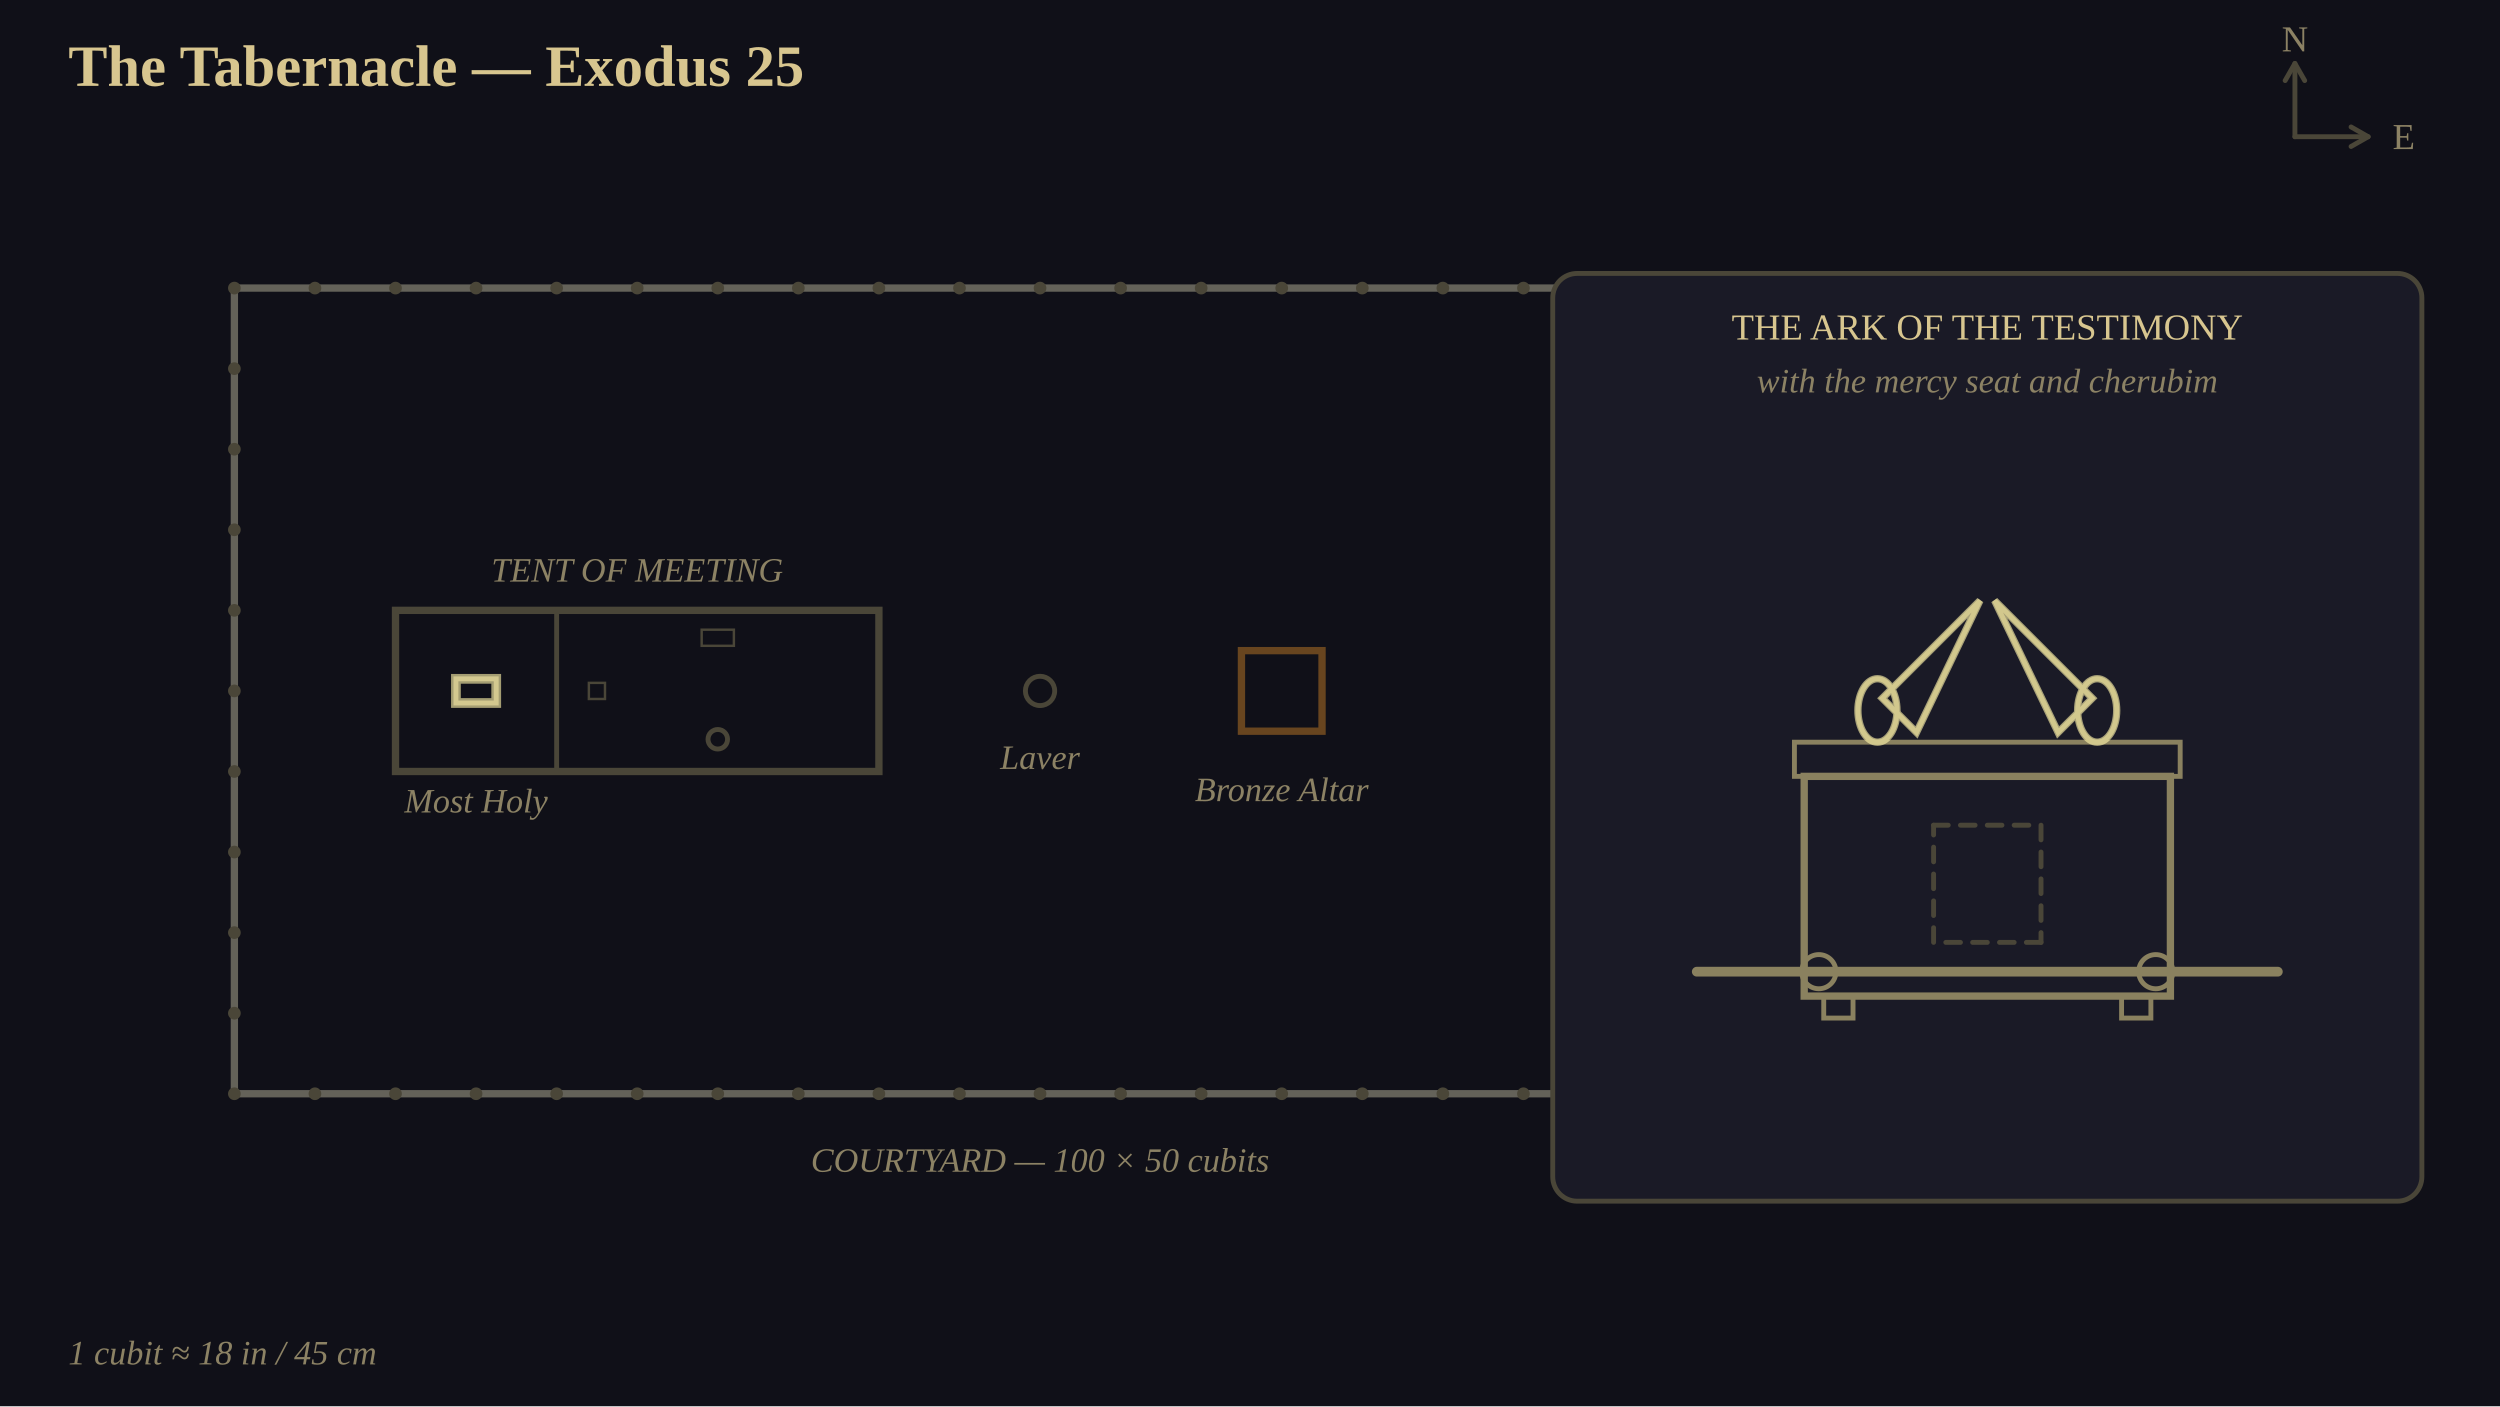
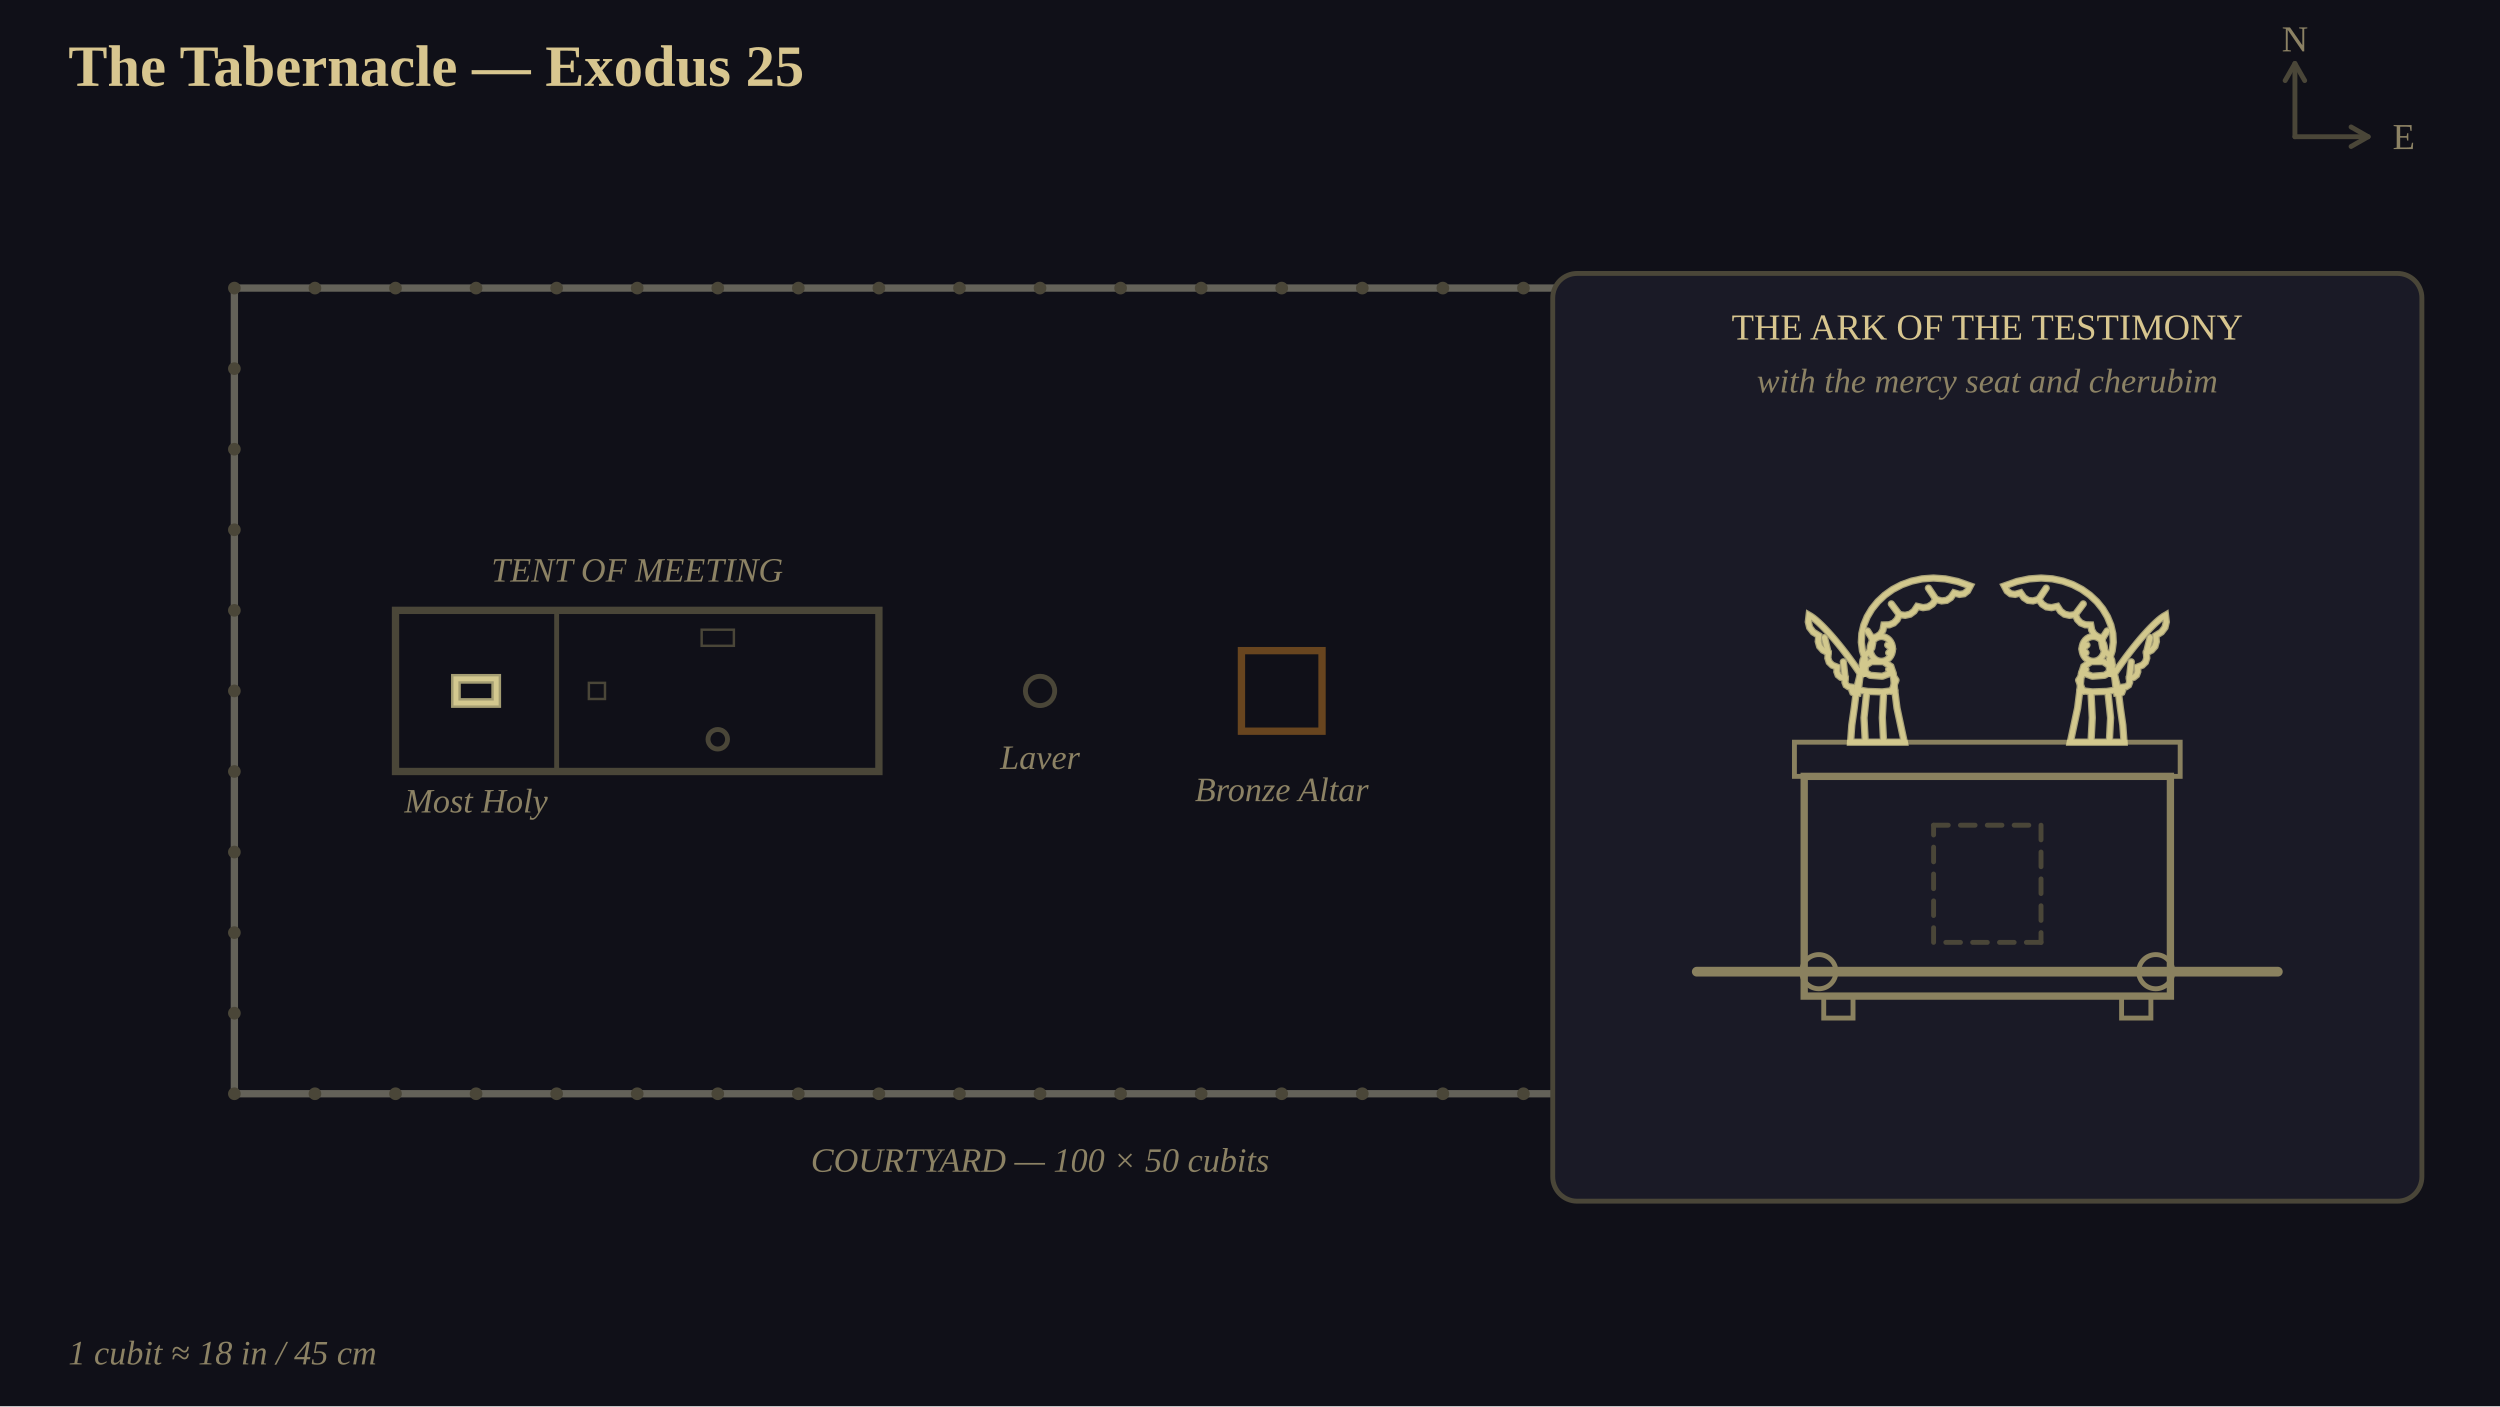
<svg xmlns="http://www.w3.org/2000/svg" viewBox="0 0 1024 576" width="1024" height="576" font-family="Georgia, 'Times New Roman', serif">
  <rect x="0" y="0" width="1024" height="576" fill="rgb(16,16,24)" />
  <polyline points="96,118 756,118" stroke-linejoin="round" stroke-linecap="round" fill="none" stroke="rgb(100,98,89)" stroke-width="3" />
  <polyline points="96,448 756,448" stroke-linejoin="round" stroke-linecap="round" fill="none" stroke="rgb(100,98,89)" stroke-width="3" />
  <polyline points="96,118 96,448" stroke-linejoin="round" stroke-linecap="round" fill="none" stroke="rgb(100,98,89)" stroke-width="3" />
  <polyline points="756,118 756,217" stroke-linejoin="round" stroke-linecap="round" fill="none" stroke="rgb(100,98,89)" stroke-width="3" />
  <polyline points="756,349 756,448" stroke-linejoin="round" stroke-linecap="round" fill="none" stroke="rgb(100,98,89)" stroke-width="3" />
  <polyline points="756,217 756,250" stroke-linejoin="round" stroke-linecap="round" fill="none" stroke="rgb(61,67,108)" stroke-width="5" />
  <polyline points="756,250 756,283" stroke-linejoin="round" stroke-linecap="round" fill="none" stroke="rgb(77,47,88)" stroke-width="5" />
  <polyline points="756,283 756,316" stroke-linejoin="round" stroke-linecap="round" fill="none" stroke="rgb(100,42,42)" stroke-width="5" />
  <polyline points="756,316 756,349" stroke-linejoin="round" stroke-linecap="round" fill="none" stroke="rgb(100,98,89)" stroke-width="5" />
  <ellipse cx="96" cy="118" rx="2.6" ry="2.6" fill="rgb(74,70,56)" />
  <ellipse cx="129" cy="118" rx="2.6" ry="2.6" fill="rgb(74,70,56)" />
  <ellipse cx="162" cy="118" rx="2.6" ry="2.6" fill="rgb(74,70,56)" />
  <ellipse cx="195" cy="118" rx="2.6" ry="2.6" fill="rgb(74,70,56)" />
  <ellipse cx="228" cy="118" rx="2.6" ry="2.6" fill="rgb(74,70,56)" />
  <ellipse cx="261" cy="118" rx="2.6" ry="2.6" fill="rgb(74,70,56)" />
  <ellipse cx="294" cy="118" rx="2.6" ry="2.6" fill="rgb(74,70,56)" />
  <ellipse cx="327" cy="118" rx="2.6" ry="2.6" fill="rgb(74,70,56)" />
  <ellipse cx="360" cy="118" rx="2.6" ry="2.6" fill="rgb(74,70,56)" />
  <ellipse cx="393" cy="118" rx="2.6" ry="2.6" fill="rgb(74,70,56)" />
  <ellipse cx="426" cy="118" rx="2.6" ry="2.6" fill="rgb(74,70,56)" />
  <ellipse cx="459" cy="118" rx="2.6" ry="2.6" fill="rgb(74,70,56)" />
  <ellipse cx="492" cy="118" rx="2.6" ry="2.6" fill="rgb(74,70,56)" />
  <ellipse cx="525" cy="118" rx="2.6" ry="2.6" fill="rgb(74,70,56)" />
  <ellipse cx="558" cy="118" rx="2.6" ry="2.6" fill="rgb(74,70,56)" />
  <ellipse cx="591" cy="118" rx="2.6" ry="2.6" fill="rgb(74,70,56)" />
  <ellipse cx="624" cy="118" rx="2.6" ry="2.6" fill="rgb(74,70,56)" />
  <ellipse cx="657" cy="118" rx="2.6" ry="2.6" fill="rgb(74,70,56)" />
  <ellipse cx="690" cy="118" rx="2.6" ry="2.6" fill="rgb(74,70,56)" />
  <ellipse cx="723" cy="118" rx="2.6" ry="2.6" fill="rgb(74,70,56)" />
  <ellipse cx="756" cy="118" rx="2.6" ry="2.6" fill="rgb(74,70,56)" />
  <ellipse cx="96" cy="448" rx="2.6" ry="2.6" fill="rgb(74,70,56)" />
  <ellipse cx="129" cy="448" rx="2.6" ry="2.6" fill="rgb(74,70,56)" />
  <ellipse cx="162" cy="448" rx="2.6" ry="2.6" fill="rgb(74,70,56)" />
  <ellipse cx="195" cy="448" rx="2.6" ry="2.6" fill="rgb(74,70,56)" />
  <ellipse cx="228" cy="448" rx="2.6" ry="2.6" fill="rgb(74,70,56)" />
  <ellipse cx="261" cy="448" rx="2.6" ry="2.6" fill="rgb(74,70,56)" />
  <ellipse cx="294" cy="448" rx="2.6" ry="2.6" fill="rgb(74,70,56)" />
  <ellipse cx="327" cy="448" rx="2.6" ry="2.6" fill="rgb(74,70,56)" />
  <ellipse cx="360" cy="448" rx="2.6" ry="2.6" fill="rgb(74,70,56)" />
  <ellipse cx="393" cy="448" rx="2.6" ry="2.6" fill="rgb(74,70,56)" />
  <ellipse cx="426" cy="448" rx="2.6" ry="2.6" fill="rgb(74,70,56)" />
  <ellipse cx="459" cy="448" rx="2.6" ry="2.6" fill="rgb(74,70,56)" />
  <ellipse cx="492" cy="448" rx="2.6" ry="2.6" fill="rgb(74,70,56)" />
  <ellipse cx="525" cy="448" rx="2.6" ry="2.6" fill="rgb(74,70,56)" />
  <ellipse cx="558" cy="448" rx="2.6" ry="2.6" fill="rgb(74,70,56)" />
  <ellipse cx="591" cy="448" rx="2.6" ry="2.6" fill="rgb(74,70,56)" />
  <ellipse cx="624" cy="448" rx="2.6" ry="2.6" fill="rgb(74,70,56)" />
  <ellipse cx="657" cy="448" rx="2.6" ry="2.6" fill="rgb(74,70,56)" />
  <ellipse cx="690" cy="448" rx="2.6" ry="2.6" fill="rgb(74,70,56)" />
  <ellipse cx="723" cy="448" rx="2.6" ry="2.6" fill="rgb(74,70,56)" />
  <ellipse cx="756" cy="448" rx="2.6" ry="2.6" fill="rgb(74,70,56)" />
  <ellipse cx="96" cy="151" rx="2.6" ry="2.6" fill="rgb(74,70,56)" />
  <ellipse cx="96" cy="184" rx="2.6" ry="2.6" fill="rgb(74,70,56)" />
  <ellipse cx="96" cy="217" rx="2.6" ry="2.6" fill="rgb(74,70,56)" />
  <ellipse cx="96" cy="250" rx="2.6" ry="2.6" fill="rgb(74,70,56)" />
  <ellipse cx="96" cy="283" rx="2.6" ry="2.6" fill="rgb(74,70,56)" />
  <ellipse cx="96" cy="316" rx="2.6" ry="2.6" fill="rgb(74,70,56)" />
  <ellipse cx="96" cy="349" rx="2.6" ry="2.6" fill="rgb(74,70,56)" />
  <ellipse cx="96" cy="382" rx="2.6" ry="2.6" fill="rgb(74,70,56)" />
  <ellipse cx="96" cy="415" rx="2.6" ry="2.6" fill="rgb(74,70,56)" />
  <ellipse cx="756" cy="151" rx="2.6" ry="2.6" fill="rgb(74,70,56)" />
  <ellipse cx="756" cy="184" rx="2.6" ry="2.6" fill="rgb(74,70,56)" />
  <ellipse cx="756" cy="217" rx="2.6" ry="2.6" fill="rgb(74,70,56)" />
  <ellipse cx="756" cy="250" rx="2.6" ry="2.6" fill="rgb(74,70,56)" />
  <ellipse cx="756" cy="294.02" rx="2.6" ry="2.6" fill="rgb(74,70,56)" />
  <ellipse cx="756" cy="337.98" rx="2.6" ry="2.6" fill="rgb(74,70,56)" />
  <ellipse cx="756" cy="349" rx="2.6" ry="2.6" fill="rgb(74,70,56)" />
  <ellipse cx="756" cy="382" rx="2.6" ry="2.6" fill="rgb(74,70,56)" />
  <ellipse cx="756" cy="415" rx="2.6" ry="2.6" fill="rgb(74,70,56)" />
  <rect x="162" y="250" width="198" height="66" fill="none" stroke="rgb(74,70,56)" stroke-width="3" />
  <polyline points="228,250 228,316" stroke-linejoin="round" stroke-linecap="round" fill="none" stroke="rgb(74,70,56)" stroke-width="2" />
  <rect x="186.75" y="278.05" width="16.5" height="9.9" fill="none" stroke="rgb(140,130,100)" stroke-width="2" />
  <rect x="241.2" y="279.7" width="6.6" height="6.6" fill="none" stroke="rgb(74,70,56)" stroke-width="1" />
  <rect x="287.4" y="257.92" width="13.2" height="6.6" fill="none" stroke="rgb(74,70,56)" stroke-width="1" />
  <ellipse cx="294" cy="302.8" rx="4" ry="4" fill="none" stroke="rgb(74,70,56)" stroke-width="2" />
  <ellipse cx="426" cy="283" rx="6" ry="6" fill="none" stroke="rgb(74,70,56)" stroke-width="2" />
  <rect x="508.5" y="266.5" width="33" height="33" fill="none" stroke="rgb(104,69,31)" stroke-width="3" />
  <text x="261" y="233.5" font-size="14" text-anchor="middle" dominant-baseline="central" fill="rgb(140,130,100)" font-family="Georgia, 'Times New Roman', serif" font-style="italic">TENT OF MEETING</text>
  <text x="195" y="323.92" font-size="14" text-anchor="middle" dominant-baseline="text-before-edge" fill="rgb(140,130,100)" font-family="Georgia, 'Times New Roman', serif" font-style="italic">Most Holy</text>
  <text x="525" y="319.3" font-size="14" text-anchor="middle" dominant-baseline="text-before-edge" fill="rgb(140,130,100)" font-family="Georgia, 'Times New Roman', serif" font-style="italic">Bronze Altar</text>
  <text x="426" y="306.1" font-size="14" text-anchor="middle" dominant-baseline="text-before-edge" fill="rgb(140,130,100)" font-family="Georgia, 'Times New Roman', serif" font-style="italic">Laver</text>
  <text x="782.4" y="283" font-size="14" text-anchor="start" dominant-baseline="central" fill="rgb(140,130,100)" font-family="Georgia, 'Times New Roman', serif" font-style="italic">GATE</text>
  <text x="426" y="471.1" font-size="14" text-anchor="middle" dominant-baseline="text-before-edge" fill="rgb(140,130,100)" font-family="Georgia, 'Times New Roman', serif" font-style="italic">COURTYARD  —  100 × 50 cubits</text>
  <polyline points="940,56 940,26" stroke-linejoin="round" stroke-linecap="round" fill="none" stroke="rgb(74,70,56)" stroke-width="2" />
  <polyline points="936,33 940,26 944,33" stroke-linejoin="round" stroke-linecap="round" fill="none" stroke="rgb(74,70,56)" stroke-width="2" />
  <polyline points="940,56 970,56" stroke-linejoin="round" stroke-linecap="round" fill="none" stroke="rgb(74,70,56)" stroke-width="2" />
  <polyline points="963,52 970,56 963,60" stroke-linejoin="round" stroke-linecap="round" fill="none" stroke="rgb(74,70,56)" stroke-width="2" />
  <text x="940" y="16" font-size="15" text-anchor="middle" dominant-baseline="central" fill="rgb(140,130,100)" font-family="Georgia, 'Times New Roman', serif">N</text>
  <text x="980" y="56" font-size="15" text-anchor="start" dominant-baseline="central" fill="rgb(140,130,100)" font-family="Georgia, 'Times New Roman', serif">E</text>
  <text x="28" y="20" font-size="24" text-anchor="start" dominant-baseline="text-before-edge" fill="rgb(216,198,143)" font-family="Georgia, 'Times New Roman', serif" font-weight="bold">The Tabernacle — Exodus 25</text>
  <text x="28" y="550" font-size="14" text-anchor="start" dominant-baseline="text-before-edge" fill="rgb(140,130,100)" font-family="Georgia, 'Times New Roman', serif" font-style="italic">1 cubit ≈ 18 in / 45 cm</text>
  <rect x="636" y="112" width="356" height="380" rx="10" fill="rgb(26,26,38)" stroke="rgb(74,70,56)" stroke-width="2" />
  <text x="814" y="134" font-size="15" text-anchor="middle" dominant-baseline="central" fill="rgb(216,198,143)" font-family="Georgia, 'Times New Roman', serif">THE ARK OF THE TESTIMONY</text>
  <text x="814" y="156" font-size="14" text-anchor="middle" dominant-baseline="central" fill="rgb(140,130,100)" font-family="Georgia, 'Times New Roman', serif" font-style="italic">with the mercy seat and cherubim</text>
  <rect x="739" y="318" width="150" height="90" fill="none" stroke="rgb(138,129,95)" stroke-width="3" />
  <rect x="735" y="304" width="158" height="14" fill="none" stroke="rgb(138,129,95)" stroke-width="2" />
  <rect x="747" y="408" width="12" height="9" fill="none" stroke="rgb(138,129,95)" stroke-width="2" />
  <rect x="869" y="408" width="12" height="9" fill="none" stroke="rgb(138,129,95)" stroke-width="2" />
  <polyline points="695,398 933,398" stroke-linejoin="round" stroke-linecap="round" fill="none" stroke="rgb(138,129,95)" stroke-width="4" />
  <ellipse cx="745" cy="398" rx="7" ry="7" fill="none" stroke="rgb(138,129,95)" stroke-width="2" />
  <ellipse cx="883" cy="398" rx="7" ry="7" fill="none" stroke="rgb(138,129,95)" stroke-width="2" />
  <polyline points="792,338 798,338" stroke-linejoin="round" stroke-linecap="round" fill="none" stroke="rgb(74,70,56)" stroke-width="2" />
  <polyline points="803,338 809,338" stroke-linejoin="round" stroke-linecap="round" fill="none" stroke="rgb(74,70,56)" stroke-width="2" />
  <polyline points="814,338 820,338" stroke-linejoin="round" stroke-linecap="round" fill="none" stroke="rgb(74,70,56)" stroke-width="2" />
  <polyline points="825,338 831,338" stroke-linejoin="round" stroke-linecap="round" fill="none" stroke="rgb(74,70,56)" stroke-width="2" />
  <polyline points="836,338 836,344" stroke-linejoin="round" stroke-linecap="round" fill="none" stroke="rgb(74,70,56)" stroke-width="2" />
  <polyline points="836,349 836,355" stroke-linejoin="round" stroke-linecap="round" fill="none" stroke="rgb(74,70,56)" stroke-width="2" />
  <polyline points="836,360 836,366" stroke-linejoin="round" stroke-linecap="round" fill="none" stroke="rgb(74,70,56)" stroke-width="2" />
  <polyline points="836,371 836,377" stroke-linejoin="round" stroke-linecap="round" fill="none" stroke="rgb(74,70,56)" stroke-width="2" />
  <polyline points="836,382 836,386" stroke-linejoin="round" stroke-linecap="round" fill="none" stroke="rgb(74,70,56)" stroke-width="2" />
  <polyline points="836,386 830,386" stroke-linejoin="round" stroke-linecap="round" fill="none" stroke="rgb(74,70,56)" stroke-width="2" />
  <polyline points="825,386 819,386" stroke-linejoin="round" stroke-linecap="round" fill="none" stroke="rgb(74,70,56)" stroke-width="2" />
  <polyline points="814,386 808,386" stroke-linejoin="round" stroke-linecap="round" fill="none" stroke="rgb(74,70,56)" stroke-width="2" />
  <polyline points="803,386 797,386" stroke-linejoin="round" stroke-linecap="round" fill="none" stroke="rgb(74,70,56)" stroke-width="2" />
  <polyline points="792,386 792,380" stroke-linejoin="round" stroke-linecap="round" fill="none" stroke="rgb(74,70,56)" stroke-width="2" />
  <polyline points="792,375 792,369" stroke-linejoin="round" stroke-linecap="round" fill="none" stroke="rgb(74,70,56)" stroke-width="2" />
  <polyline points="792,364 792,358" stroke-linejoin="round" stroke-linecap="round" fill="none" stroke="rgb(74,70,56)" stroke-width="2" />
  <polyline points="792,353 792,347" stroke-linejoin="round" stroke-linecap="round" fill="none" stroke="rgb(74,70,56)" stroke-width="2" />
  <polyline points="792,342 792,338" stroke-linejoin="round" stroke-linecap="round" fill="none" stroke="rgb(74,70,56)" stroke-width="2" />
-   <ellipse cx="769" cy="291" rx="8" ry="13" fill="none" stroke="rgb(138,129,95)" stroke-width="2" />
-   <polygon points="771,286 811,246 785,300" fill="none" stroke="rgb(138,129,95)" stroke-width="2" />
-   <ellipse cx="859" cy="291" rx="8" ry="13" fill="none" stroke="rgb(138,129,95)" stroke-width="2" />
-   <polygon points="857,286 817,246 843,300" fill="none" stroke="rgb(138,129,95)" stroke-width="2" />
+   <polygon points="762,276 760.49,273.77 758.96,271.61 757.43,269.5 755.91,267.47 754.39,265.52 752.89,263.66 751.43,261.9 750,260.25 748.62,258.72 747.29,257.31 746.03,256.04 744.84,254.91 743.74,253.93 742.72,253.11 741.81,252.47 741,252 740.68,254.72 741.23,257.01 742.67,258.89 744.98,260.34 744.75,262.76 745.32,264.75 746.69,266.3 748.85,267.41 748.69,269.54 749.24,271.22 750.51,272.46 752.5,273.25 752.37,275.1 752.88,276.49 754.03,277.43 755.81,277.93 755.7,279.49 756.14,280.61 757.13,281.27 758.69,281.49 758.55,282.78 758.89,283.63 759.7,284.03 761,284" fill="none" stroke="rgb(138,129,95)" stroke-width="2" />
+   <polyline points="748.85,267.41 747.3,261.15" stroke-linejoin="round" stroke-linecap="round" fill="none" stroke="rgb(138,129,95)" stroke-width="2" />
+   <polyline points="755.81,277.93 755.03,271.1" stroke-linejoin="round" stroke-linecap="round" fill="none" stroke="rgb(138,129,95)" stroke-width="2" />
+   <polygon points="764,270 762.86,266.56 762.4,263.05 762.6,259.52 763.41,256.03 764.79,252.65 766.71,249.43 769.12,246.45 772,243.75 775.3,241.4 778.98,239.47 783.01,238.02 787.34,237.09 791.95,236.77 796.79,237.11 801.81,238.16 807,240 805.92,242.05 804.46,243.2 802.62,243.46 800.39,242.82 799.01,244.8 797.31,245.91 795.3,246.14 792.97,245.5 791.52,247.46 789.76,248.59 787.69,248.89 785.31,248.37 784.01,250.35 782.36,251.58 780.35,252.04 778,251.75 777.06,253.79 775.69,255.18 773.88,255.91 771.63,255.98 771.25,258.07 770.31,259.67 768.82,260.77 766.78,261.38 767.07,263.49 766.71,265.34 765.7,266.93 764.04,268.27 763.06,270.45 762.72,272.63 763.04,274.81 764,277" fill="none" stroke="rgb(138,129,95)" stroke-width="2" />
+   <polyline points="792.97,245.5 789.88,240.88" stroke-linejoin="round" stroke-linecap="round" fill="none" stroke="rgb(138,129,95)" stroke-width="2" />
+   <polyline points="778,251.75 774.7,247.35" stroke-linejoin="round" stroke-linecap="round" fill="none" stroke="rgb(138,129,95)" stroke-width="2" />
+   <polyline points="766.78,261.38 764.92,258.44" stroke-linejoin="round" stroke-linecap="round" fill="none" stroke="rgb(138,129,95)" stroke-width="2" />
+   <polygon points="758,304 758.5,297 759.5,290 760.5,282 762,276 763.5,273 766.5,271 771.5,271 774.5,273 775.5,276 776,282 777,290 778.5,297 780,304" fill="none" stroke="rgb(138,129,95)" stroke-width="2" />
+   <ellipse cx="770.6" cy="265.8" rx="4.6" ry="5.1" fill="none" stroke="rgb(138,129,95)" stroke-width="2" />
+   <polyline points="773.2,264.2 775.2,265.8 773.6,267.4" stroke-linejoin="round" stroke-linecap="round" fill="none" stroke="rgb(138,129,95)" stroke-width="2" />
+   <polyline points="762.4,274.4 766,276.6 771,277 775.2,275.4" stroke-linejoin="round" stroke-linecap="round" fill="none" stroke="rgb(138,129,95)" stroke-width="2" />
+   <polyline points="773.6,274.2 776.6,278.6 774.8,283.2" stroke-linejoin="round" stroke-linecap="round" fill="none" stroke="rgb(138,129,95)" stroke-width="2" />
+   <polyline points="760.6,282.5 765,283.2 771,283.4 776.1,282.8" stroke-linejoin="round" stroke-linecap="round" fill="none" stroke="rgb(138,129,95)" stroke-width="2" />
+   <polyline points="764.5,284.5 763.5,294 764,303.5" stroke-linejoin="round" stroke-linecap="round" fill="none" stroke="rgb(138,129,95)" stroke-width="2" />
+   <polyline points="771.5,284.2 771,294 771.5,303.5" stroke-linejoin="round" stroke-linecap="round" fill="none" stroke="rgb(138,129,95)" stroke-width="2" />
+   <polygon points="866,276 867.51,273.77 869.04,271.61 870.57,269.5 872.09,267.47 873.61,265.52 875.11,263.66 876.57,261.9 878,260.25 879.38,258.72 880.71,257.31 881.97,256.04 883.16,254.91 884.26,253.93 885.28,253.11 886.19,252.47 887,252 887.32,254.72 886.77,257.01 885.33,258.89 883.02,260.34 883.25,262.76 882.68,264.75 881.31,266.3 879.15,267.41 879.31,269.54 878.76,271.22 877.49,272.46 875.5,273.25 875.63,275.1 875.12,276.49 873.97,277.43 872.19,277.93 872.3,279.49 871.86,280.61 870.87,281.27 869.31,281.49 869.45,282.78 869.11,283.63 868.3,284.03 867,284" fill="none" stroke="rgb(138,129,95)" stroke-width="2" />
+   <polyline points="879.15,267.41 880.7,261.15" stroke-linejoin="round" stroke-linecap="round" fill="none" stroke="rgb(138,129,95)" stroke-width="2" />
+   <polyline points="872.19,277.93 872.97,271.1" stroke-linejoin="round" stroke-linecap="round" fill="none" stroke="rgb(138,129,95)" stroke-width="2" />
+   <polygon points="864,270 865.14,266.56 865.6,263.05 865.4,259.52 864.59,256.03 863.21,252.65 861.29,249.43 858.88,246.45 856,243.75 852.7,241.4 849.02,239.47 844.99,238.02 840.66,237.09 836.05,236.77 831.21,237.11 826.19,238.16 821,240 822.08,242.05 823.54,243.2 825.38,243.46 827.61,242.82 828.99,244.8 830.69,245.91 832.7,246.14 835.03,245.5 836.48,247.46 838.24,248.59 840.31,248.89 842.69,248.37 843.99,250.35 845.64,251.58 847.65,252.04 850,251.75 850.94,253.79 852.31,255.18 854.12,255.91 856.37,255.98 856.75,258.07 857.69,259.67 859.18,260.77 861.22,261.38 860.93,263.49 861.29,265.34 862.3,266.93 863.96,268.27 864.94,270.45 865.28,272.63 864.96,274.81 864,277" fill="none" stroke="rgb(138,129,95)" stroke-width="2" />
+   <polyline points="835.03,245.5 838.12,240.88" stroke-linejoin="round" stroke-linecap="round" fill="none" stroke="rgb(138,129,95)" stroke-width="2" />
+   <polyline points="850,251.75 853.3,247.35" stroke-linejoin="round" stroke-linecap="round" fill="none" stroke="rgb(138,129,95)" stroke-width="2" />
+   <polyline points="861.22,261.38 863.08,258.44" stroke-linejoin="round" stroke-linecap="round" fill="none" stroke="rgb(138,129,95)" stroke-width="2" />
+   <polygon points="870,304 869.5,297 868.5,290 867.5,282 866,276 864.5,273 861.5,271 856.5,271 853.5,273 852.5,276 852,282 851,290 849.5,297 848,304" fill="none" stroke="rgb(138,129,95)" stroke-width="2" />
+   <ellipse cx="857.4" cy="265.8" rx="4.6" ry="5.1" fill="none" stroke="rgb(138,129,95)" stroke-width="2" />
+   <polyline points="854.8,264.2 852.8,265.8 854.4,267.4" stroke-linejoin="round" stroke-linecap="round" fill="none" stroke="rgb(138,129,95)" stroke-width="2" />
+   <polyline points="865.6,274.4 862,276.6 857,277 852.8,275.4" stroke-linejoin="round" stroke-linecap="round" fill="none" stroke="rgb(138,129,95)" stroke-width="2" />
+   <polyline points="854.4,274.2 851.4,278.6 853.2,283.2" stroke-linejoin="round" stroke-linecap="round" fill="none" stroke="rgb(138,129,95)" stroke-width="2" />
+   <polyline points="867.4,282.5 863,283.2 857,283.4 851.9,282.8" stroke-linejoin="round" stroke-linecap="round" fill="none" stroke="rgb(138,129,95)" stroke-width="2" />
+   <polyline points="863.5,284.5 864.5,294 864,303.5" stroke-linejoin="round" stroke-linecap="round" fill="none" stroke="rgb(138,129,95)" stroke-width="2" />
+   <polyline points="856.5,284.2 857,294 856.5,303.5" stroke-linejoin="round" stroke-linecap="round" fill="none" stroke="rgb(138,129,95)" stroke-width="2" />
  <g opacity="0.62">
    <animate attributeName="opacity" values="0.62;1.0;0.62" dur="2.1s" begin="0s" repeatCount="indefinite" calcMode="spline" keyTimes="0;0.5;1" keySplines="0.4 0 0.6 1;0.4 0 0.6 1" />
-     <ellipse cx="769" cy="291" rx="8" ry="13" fill="none" stroke="rgb(255,244,170)" stroke-width="3" />
-     <polygon points="771,286 811,246 785,300" fill="none" stroke="rgb(255,244,170)" stroke-width="3" />
-     <ellipse cx="859" cy="291" rx="8" ry="13" fill="none" stroke="rgb(255,244,170)" stroke-width="3" />
-     <polygon points="857,286 817,246 843,300" fill="none" stroke="rgb(255,244,170)" stroke-width="3" />
+     <polygon points="762,276 760.49,273.77 758.96,271.61 757.43,269.5 755.91,267.47 754.39,265.52 752.89,263.66 751.43,261.9 750,260.25 748.62,258.72 747.29,257.31 746.03,256.04 744.84,254.91 743.74,253.93 742.72,253.11 741.81,252.47 741,252 740.68,254.72 741.23,257.01 742.67,258.89 744.98,260.34 744.75,262.76 745.32,264.75 746.69,266.3 748.85,267.41 748.69,269.54 749.24,271.22 750.51,272.46 752.5,273.25 752.37,275.1 752.88,276.49 754.03,277.43 755.81,277.93 755.7,279.49 756.14,280.61 757.13,281.27 758.69,281.49 758.55,282.78 758.89,283.63 759.7,284.03 761,284" fill="none" stroke="rgb(255,244,170)" stroke-width="3" />
+     <polyline points="748.85,267.41 747.3,261.15" stroke-linejoin="round" stroke-linecap="round" fill="none" stroke="rgb(255,244,170)" stroke-width="3" />
+     <polyline points="755.81,277.93 755.03,271.1" stroke-linejoin="round" stroke-linecap="round" fill="none" stroke="rgb(255,244,170)" stroke-width="3" />
+     <polygon points="764,270 762.86,266.56 762.4,263.05 762.6,259.52 763.41,256.03 764.79,252.65 766.71,249.43 769.12,246.45 772,243.75 775.3,241.4 778.98,239.47 783.01,238.02 787.34,237.09 791.95,236.77 796.79,237.11 801.81,238.16 807,240 805.92,242.05 804.46,243.2 802.62,243.46 800.39,242.82 799.01,244.8 797.31,245.91 795.3,246.14 792.97,245.5 791.52,247.46 789.76,248.59 787.69,248.89 785.31,248.37 784.01,250.35 782.36,251.58 780.35,252.04 778,251.75 777.06,253.79 775.69,255.18 773.88,255.91 771.63,255.98 771.25,258.07 770.31,259.67 768.82,260.77 766.78,261.38 767.07,263.49 766.71,265.34 765.7,266.93 764.04,268.27 763.06,270.45 762.72,272.63 763.04,274.81 764,277" fill="none" stroke="rgb(255,244,170)" stroke-width="3" />
+     <polyline points="792.97,245.5 789.88,240.88" stroke-linejoin="round" stroke-linecap="round" fill="none" stroke="rgb(255,244,170)" stroke-width="3" />
+     <polyline points="778,251.75 774.7,247.35" stroke-linejoin="round" stroke-linecap="round" fill="none" stroke="rgb(255,244,170)" stroke-width="3" />
+     <polyline points="766.78,261.38 764.92,258.44" stroke-linejoin="round" stroke-linecap="round" fill="none" stroke="rgb(255,244,170)" stroke-width="3" />
+     <polygon points="758,304 758.5,297 759.5,290 760.5,282 762,276 763.5,273 766.5,271 771.5,271 774.5,273 775.5,276 776,282 777,290 778.5,297 780,304" fill="none" stroke="rgb(255,244,170)" stroke-width="3" />
+     <ellipse cx="770.6" cy="265.8" rx="4.6" ry="5.1" fill="none" stroke="rgb(255,244,170)" stroke-width="3" />
+     <polyline points="773.2,264.2 775.2,265.8 773.6,267.4" stroke-linejoin="round" stroke-linecap="round" fill="none" stroke="rgb(255,244,170)" stroke-width="3" />
+     <polyline points="762.4,274.4 766,276.6 771,277 775.2,275.4" stroke-linejoin="round" stroke-linecap="round" fill="none" stroke="rgb(255,244,170)" stroke-width="3" />
+     <polyline points="773.6,274.2 776.6,278.6 774.8,283.2" stroke-linejoin="round" stroke-linecap="round" fill="none" stroke="rgb(255,244,170)" stroke-width="3" />
+     <polyline points="760.6,282.5 765,283.2 771,283.4 776.1,282.8" stroke-linejoin="round" stroke-linecap="round" fill="none" stroke="rgb(255,244,170)" stroke-width="3" />
+     <polyline points="764.5,284.5 763.5,294 764,303.5" stroke-linejoin="round" stroke-linecap="round" fill="none" stroke="rgb(255,244,170)" stroke-width="3" />
+     <polyline points="771.5,284.2 771,294 771.5,303.5" stroke-linejoin="round" stroke-linecap="round" fill="none" stroke="rgb(255,244,170)" stroke-width="3" />
+     <polygon points="866,276 867.51,273.77 869.04,271.61 870.57,269.5 872.09,267.47 873.61,265.52 875.11,263.66 876.57,261.9 878,260.25 879.38,258.72 880.71,257.31 881.97,256.04 883.16,254.91 884.26,253.93 885.28,253.11 886.19,252.47 887,252 887.32,254.72 886.77,257.01 885.33,258.89 883.02,260.34 883.25,262.76 882.68,264.75 881.31,266.3 879.15,267.41 879.31,269.54 878.76,271.22 877.49,272.46 875.5,273.25 875.63,275.1 875.12,276.49 873.97,277.43 872.19,277.93 872.3,279.49 871.86,280.61 870.87,281.27 869.31,281.49 869.45,282.78 869.11,283.63 868.3,284.03 867,284" fill="none" stroke="rgb(255,244,170)" stroke-width="3" />
+     <polyline points="879.15,267.41 880.7,261.15" stroke-linejoin="round" stroke-linecap="round" fill="none" stroke="rgb(255,244,170)" stroke-width="3" />
+     <polyline points="872.19,277.93 872.97,271.1" stroke-linejoin="round" stroke-linecap="round" fill="none" stroke="rgb(255,244,170)" stroke-width="3" />
+     <polygon points="864,270 865.14,266.56 865.6,263.05 865.4,259.52 864.59,256.03 863.21,252.65 861.29,249.43 858.88,246.45 856,243.75 852.7,241.4 849.02,239.47 844.99,238.02 840.66,237.09 836.05,236.77 831.21,237.11 826.19,238.16 821,240 822.08,242.05 823.54,243.2 825.38,243.46 827.61,242.82 828.99,244.8 830.69,245.91 832.7,246.14 835.03,245.5 836.48,247.46 838.24,248.59 840.31,248.89 842.69,248.37 843.99,250.35 845.64,251.58 847.65,252.04 850,251.75 850.94,253.79 852.31,255.18 854.12,255.91 856.37,255.98 856.75,258.07 857.69,259.67 859.18,260.77 861.22,261.38 860.93,263.49 861.29,265.34 862.3,266.93 863.96,268.27 864.94,270.45 865.28,272.63 864.96,274.81 864,277" fill="none" stroke="rgb(255,244,170)" stroke-width="3" />
+     <polyline points="835.03,245.5 838.12,240.88" stroke-linejoin="round" stroke-linecap="round" fill="none" stroke="rgb(255,244,170)" stroke-width="3" />
+     <polyline points="850,251.75 853.3,247.35" stroke-linejoin="round" stroke-linecap="round" fill="none" stroke="rgb(255,244,170)" stroke-width="3" />
+     <polyline points="861.22,261.38 863.08,258.44" stroke-linejoin="round" stroke-linecap="round" fill="none" stroke="rgb(255,244,170)" stroke-width="3" />
+     <polygon points="870,304 869.5,297 868.5,290 867.5,282 866,276 864.5,273 861.5,271 856.5,271 853.5,273 852.5,276 852,282 851,290 849.5,297 848,304" fill="none" stroke="rgb(255,244,170)" stroke-width="3" />
+     <ellipse cx="857.4" cy="265.8" rx="4.6" ry="5.1" fill="none" stroke="rgb(255,244,170)" stroke-width="3" />
+     <polyline points="854.8,264.2 852.8,265.8 854.4,267.4" stroke-linejoin="round" stroke-linecap="round" fill="none" stroke="rgb(255,244,170)" stroke-width="3" />
+     <polyline points="865.6,274.4 862,276.6 857,277 852.8,275.4" stroke-linejoin="round" stroke-linecap="round" fill="none" stroke="rgb(255,244,170)" stroke-width="3" />
+     <polyline points="854.4,274.2 851.4,278.6 853.2,283.2" stroke-linejoin="round" stroke-linecap="round" fill="none" stroke="rgb(255,244,170)" stroke-width="3" />
+     <polyline points="867.4,282.5 863,283.2 857,283.4 851.9,282.8" stroke-linejoin="round" stroke-linecap="round" fill="none" stroke="rgb(255,244,170)" stroke-width="3" />
+     <polyline points="863.5,284.5 864.5,294 864,303.5" stroke-linejoin="round" stroke-linecap="round" fill="none" stroke="rgb(255,244,170)" stroke-width="3" />
+     <polyline points="856.5,284.2 857,294 856.5,303.5" stroke-linejoin="round" stroke-linecap="round" fill="none" stroke="rgb(255,244,170)" stroke-width="3" />
    <rect x="186.75" y="278.05" width="16.5" height="9.9" fill="none" stroke="rgb(255,244,170)" stroke-width="4" />
  </g>
</svg>
